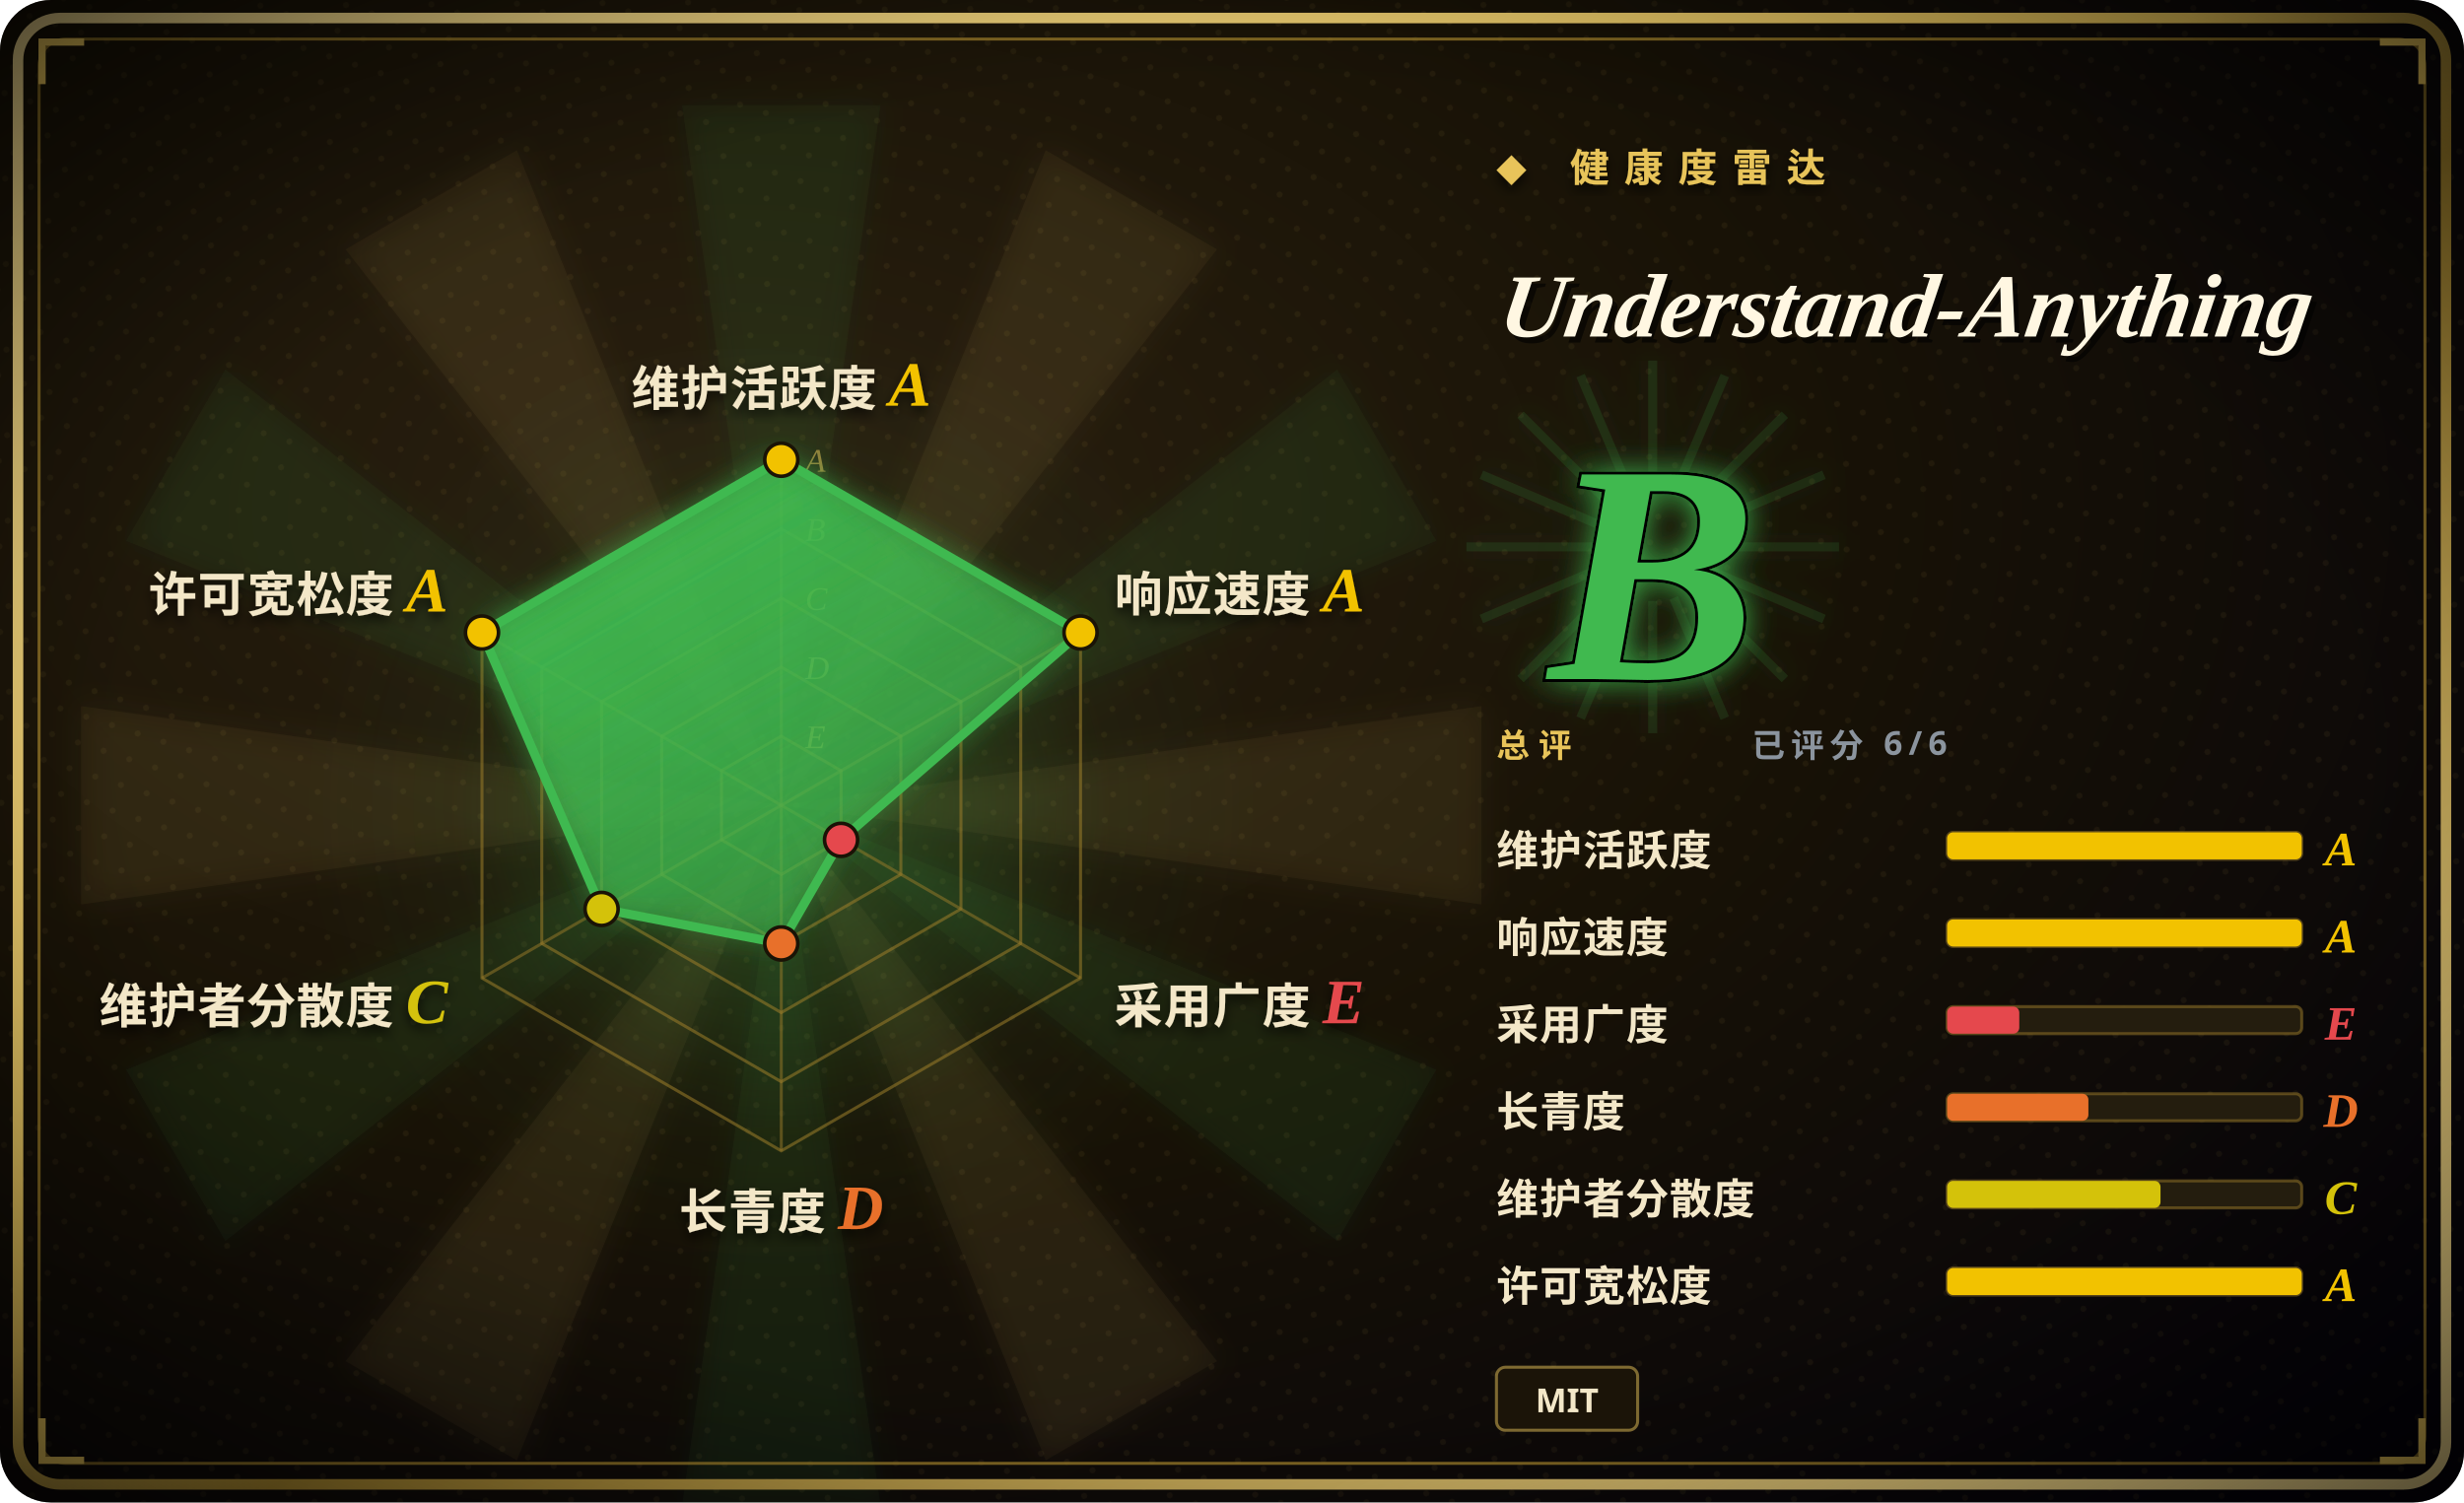
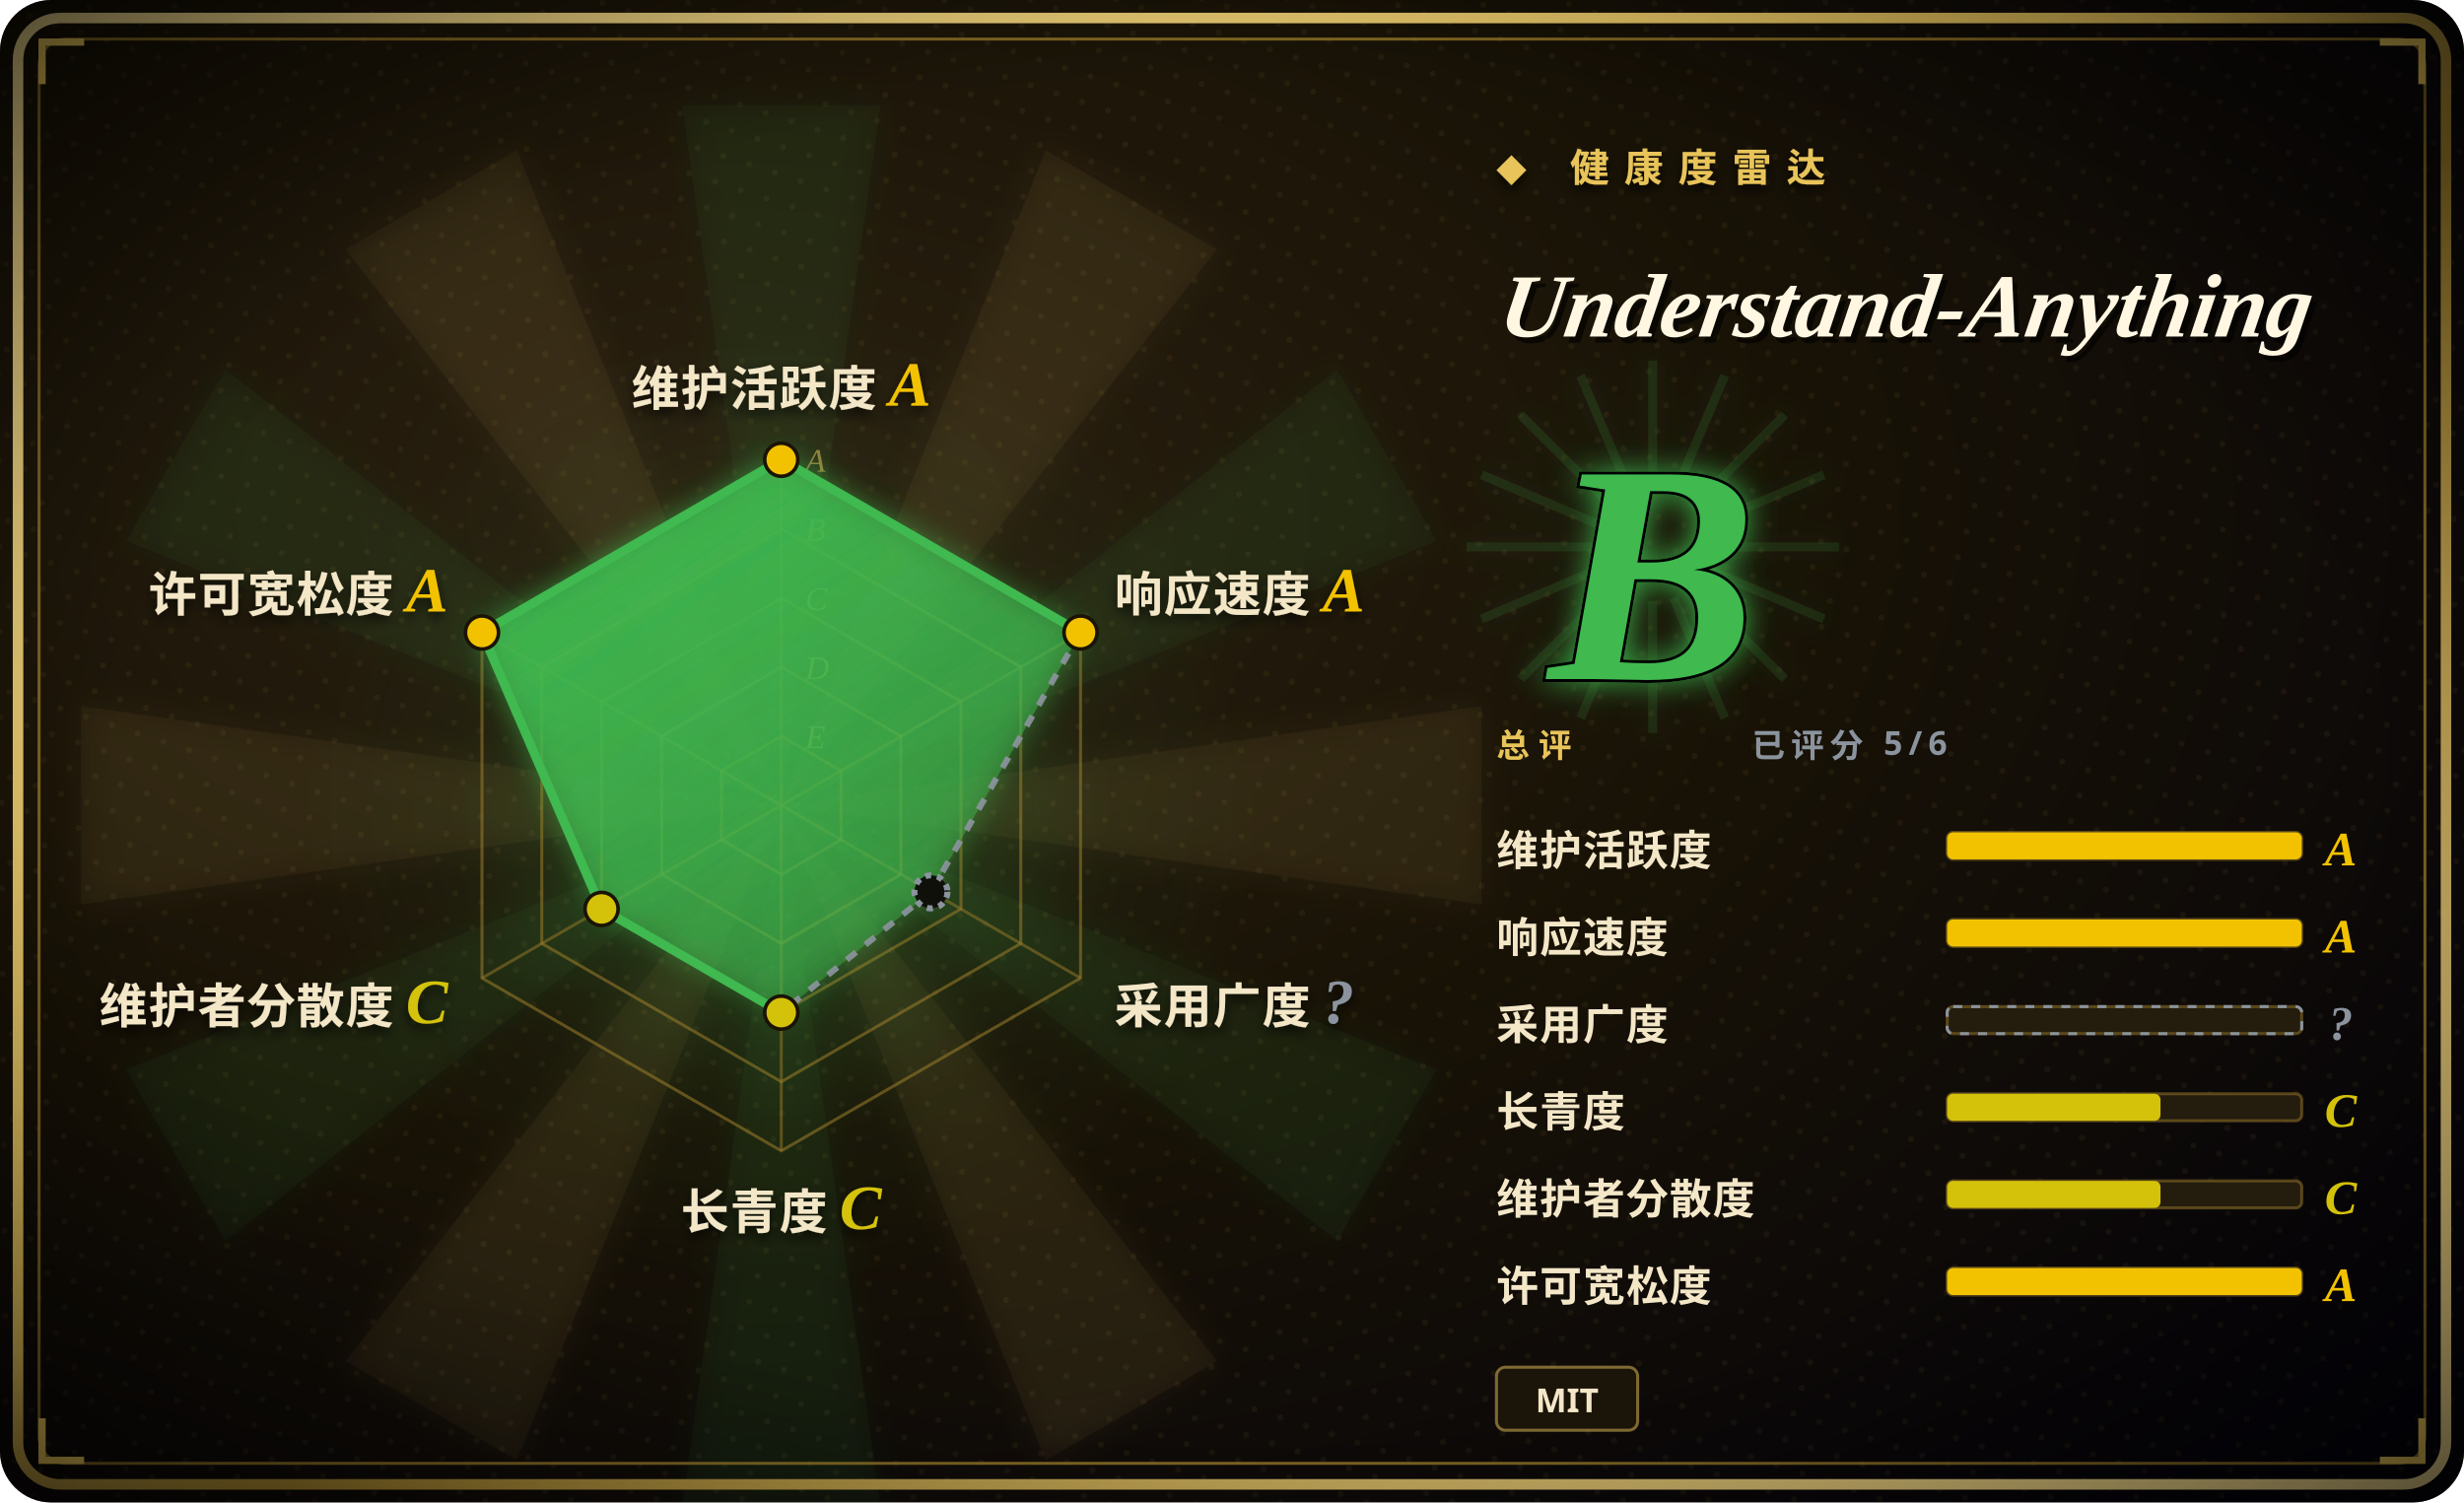
<svg xmlns="http://www.w3.org/2000/svg" width="820" height="500" viewBox="0 0 820 500">
  <defs>
    <radialGradient id="bg" cx="30%" cy="34%" r="90%">
      <stop offset="0%" stop-color="#2a2010" />
      <stop offset="48%" stop-color="#181206" />
      <stop offset="100%" stop-color="#05030a" />
    </radialGradient>
    <radialGradient id="vig" cx="50%" cy="50%" r="72%">
      <stop offset="62%" stop-color="#000000" stop-opacity="0" />
      <stop offset="100%" stop-color="#000000" stop-opacity="0.72" />
    </radialGradient>
    <linearGradient id="frame" x1="0" y1="0" x2="1" y2="1">
      <stop offset="0%" stop-color="#f6dd92" />
      <stop offset="45%" stop-color="#E8C45A" />
      <stop offset="55%" stop-color="#9c7d2a" />
      <stop offset="100%" stop-color="#f6dd92" />
    </linearGradient>
    <linearGradient id="poly" x1="0" y1="0" x2="0.7" y2="1">
      <stop offset="0%" stop-color="#3FB950" stop-opacity="0.92" />
      <stop offset="100%" stop-color="#3FB950" stop-opacity="0.34" />
    </linearGradient>
    <radialGradient id="halo" cx="50%" cy="50%" r="50%">
      <stop offset="0%" stop-color="#3FB950" stop-opacity="0.34" />
      <stop offset="68%" stop-color="#3FB950" stop-opacity="0.04" />
      <stop offset="100%" stop-color="#3FB950" stop-opacity="0" />
    </radialGradient>
    <filter id="glow" x="-60%" y="-60%" width="220%" height="220%">
      <feGaussianBlur stdDeviation="5" result="b" />
      <feMerge>
        <feMergeNode in="b" />
        <feMergeNode in="SourceGraphic" />
      </feMerge>
    </filter>
    <filter id="soft" x="-30%" y="-30%" width="160%" height="160%">
      <feDropShadow dx="0" dy="2" stdDeviation="2" flood-color="#000" flood-opacity="0.7" />
    </filter>
    <pattern id="halftone" width="9" height="9" patternUnits="userSpaceOnUse" patternTransform="rotate(18)">
      <circle cx="2" cy="2" r="1" fill="#E8C45A" fill-opacity="0.06" />
    </pattern>
  </defs>
  <rect width="820" height="500" rx="17" fill="url(#bg)" />
  <rect width="820" height="500" rx="17" fill="url(#halftone)" />
  <g opacity="0.5" filter="url(#glow)">
    <path d="M260,268 L493,235 L493,301 Z" fill="#E8C45A" fill-opacity="0.10" />
    <path d="M260,268 L478,356 L445,413 Z" fill="#3FB950" fill-opacity="0.10" />
    <path d="M260,268 L405,453 L348,486 Z" fill="#E8C45A" fill-opacity="0.10" />
    <path d="M260,268 L293,501 L227,501 Z" fill="#3FB950" fill-opacity="0.10" />
    <path d="M260,268 L172,486 L115,453 Z" fill="#E8C45A" fill-opacity="0.10" />
    <path d="M260,268 L75,413 L42,356 Z" fill="#3FB950" fill-opacity="0.10" />
    <path d="M260,268 L27,301 L27,235 Z" fill="#E8C45A" fill-opacity="0.10" />
    <path d="M260,268 L42,180 L75,123 Z" fill="#3FB950" fill-opacity="0.10" />
    <path d="M260,268 L115,83 L172,50 Z" fill="#E8C45A" fill-opacity="0.10" />
    <path d="M260,268 L227,35 L293,35 Z" fill="#3FB950" fill-opacity="0.10" />
    <path d="M260,268 L348,50 L405,83 Z" fill="#E8C45A" fill-opacity="0.10" />
    <path d="M260,268 L445,123 L478,180 Z" fill="#3FB950" fill-opacity="0.10" />
  </g>
  <circle cx="260" cy="268" r="161" fill="url(#halo)" />
  <rect x="6" y="6" width="808" height="488" rx="14" fill="none" stroke="url(#frame)" stroke-width="3.5" />
  <rect x="13" y="13" width="794" height="474" rx="9" fill="none" stroke="#9c7d2a" stroke-width="1" stroke-opacity="0.8" />
  <path d="M14,28 L14,14 L28,14" fill="none" stroke="#E8C45A" stroke-width="2.4" />
  <path d="M806,28 L806,14 L792,14" fill="none" stroke="#E8C45A" stroke-width="2.4" />
  <path d="M14,472 L14,486 L28,486" fill="none" stroke="#E8C45A" stroke-width="2.4" />
  <path d="M806,472 L806,486 L792,486" fill="none" stroke="#E8C45A" stroke-width="2.4" />
  <rect width="820" height="500" rx="17" fill="url(#vig)" />
  <polygon points="260.0,153.0 359.6,210.5 359.6,325.5 260.0,383.0 160.4,325.5 160.4,210.5" fill="none" stroke="#9c7d2a" stroke-opacity="0.55" stroke-width="1" />
  <polygon points="260.0,176.0 339.7,222.0 339.7,314.0 260.0,360.0 180.3,314.0 180.3,222.0" fill="none" stroke="#9c7d2a" stroke-opacity="0.55" stroke-width="1" />
  <polygon points="260.0,199.0 319.8,233.5 319.8,302.5 260.0,337.0 200.2,302.5 200.2,233.5" fill="none" stroke="#9c7d2a" stroke-opacity="0.55" stroke-width="1" />
  <polygon points="260.0,222.0 299.8,245.0 299.8,291.0 260.0,314.0 220.2,291.0 220.2,245.0" fill="none" stroke="#9c7d2a" stroke-opacity="0.55" stroke-width="1" />
  <polygon points="260.0,245.0 279.9,256.5 279.9,279.5 260.0,291.0 240.1,279.5 240.1,256.5" fill="none" stroke="#9c7d2a" stroke-opacity="0.55" stroke-width="1" />
  <line x1="260" y1="268" x2="260.0" y2="153.0" stroke="#9c7d2a" stroke-opacity="0.5" stroke-width="1" />
  <line x1="260" y1="268" x2="359.6" y2="210.5" stroke="#9c7d2a" stroke-opacity="0.5" stroke-width="1" />
  <line x1="260" y1="268" x2="359.6" y2="325.5" stroke="#9c7d2a" stroke-opacity="0.5" stroke-width="1" />
  <line x1="260" y1="268" x2="260.0" y2="383.0" stroke="#9c7d2a" stroke-opacity="0.5" stroke-width="1" />
  <line x1="260" y1="268" x2="160.4" y2="325.5" stroke="#9c7d2a" stroke-opacity="0.5" stroke-width="1" />
  <line x1="260" y1="268" x2="160.4" y2="210.5" stroke="#9c7d2a" stroke-opacity="0.5" stroke-width="1" />
  <text x="268" y="157.0" font-size="11" font-style="italic" fill="#E8C45A" fill-opacity="0.55" font-family="'Georgia','Times New Roman',serif">A</text>
  <text x="268" y="180.0" font-size="11" font-style="italic" fill="#E8C45A" fill-opacity="0.55" font-family="'Georgia','Times New Roman',serif">B</text>
  <text x="268" y="203.0" font-size="11" font-style="italic" fill="#E8C45A" fill-opacity="0.55" font-family="'Georgia','Times New Roman',serif">C</text>
  <text x="268" y="226.0" font-size="11" font-style="italic" fill="#E8C45A" fill-opacity="0.55" font-family="'Georgia','Times New Roman',serif">D</text>
  <text x="268" y="249.0" font-size="11" font-style="italic" fill="#E8C45A" fill-opacity="0.55" font-family="'Georgia','Times New Roman',serif">E</text>
-   <polygon points="260.0,153.0 359.6,210.5 279.9,279.5 260.0,314.0 200.2,302.5 160.4,210.5" fill="url(#poly)" filter="url(#glow)" />
+   <polygon points="260.0,153.0 359.6,210.5 309.8,296.8 260.0,337.0 200.2,302.5 160.4,210.5" fill="url(#poly)" filter="url(#glow)" />
  <line x1="260.0" y1="153.0" x2="359.6" y2="210.5" stroke="#3FB950" stroke-width="3" />
-   <line x1="359.6" y1="210.5" x2="279.9" y2="279.5" stroke="#3FB950" stroke-width="3" />
-   <line x1="279.9" y1="279.5" x2="260.0" y2="314.0" stroke="#3FB950" stroke-width="3" />
-   <line x1="260.0" y1="314.0" x2="200.2" y2="302.5" stroke="#3FB950" stroke-width="3" />
+   <line x1="359.6" y1="210.5" x2="309.8" y2="296.8" stroke="#8B949E" stroke-width="2" stroke-dasharray="4 4" stroke-opacity="0.92" />
+   <line x1="309.8" y1="296.8" x2="260.0" y2="337.0" stroke="#8B949E" stroke-width="2" stroke-dasharray="4 4" stroke-opacity="0.92" />
+   <line x1="260.0" y1="337.0" x2="200.2" y2="302.5" stroke="#3FB950" stroke-width="3" />
  <line x1="200.2" y1="302.5" x2="160.4" y2="210.5" stroke="#3FB950" stroke-width="3" />
  <line x1="160.4" y1="210.5" x2="260.0" y2="153.0" stroke="#3FB950" stroke-width="3" />
  <circle cx="260.0" cy="153.0" r="5.5" fill="#F2C200" stroke="#1a1306" stroke-width="1.2" />
  <circle cx="359.6" cy="210.5" r="5.5" fill="#F2C200" stroke="#1a1306" stroke-width="1.2" />
-   <circle cx="279.9" cy="279.5" r="5.5" fill="#E5484D" stroke="#1a1306" stroke-width="1.2" />
-   <circle cx="260.0" cy="314.0" r="5.5" fill="#E8702A" stroke="#1a1306" stroke-width="1.2" />
+   <circle cx="309.8" cy="296.8" r="5.5" fill="#10100b" stroke="#8B949E" stroke-width="2" stroke-dasharray="2 2" />
+   <circle cx="260.0" cy="337.0" r="5.5" fill="#D4C20A" stroke="#1a1306" stroke-width="1.2" />
  <circle cx="200.2" cy="302.5" r="5.5" fill="#D4C20A" stroke="#1a1306" stroke-width="1.2" />
  <circle cx="160.4" cy="210.5" r="5.5" fill="#F2C200" stroke="#1a1306" stroke-width="1.2" />
  <text x="260.0" y="135.0" font-size="16" font-weight="900" fill="#f3e7c8" text-anchor="middle" font-family="'PingFang SC','Hiragino Sans GB','Heiti SC','Microsoft YaHei',sans-serif" letter-spacing="0.4" filter="url(#soft)">维护活跃度 <tspan fill="#F2C200" font-family="'Georgia','Times New Roman',serif" font-style="italic" font-size="21">A</tspan>
  </text>
  <text x="370.9" y="203.5" font-size="16" font-weight="900" fill="#f3e7c8" text-anchor="start" font-family="'PingFang SC','Hiragino Sans GB','Heiti SC','Microsoft YaHei',sans-serif" letter-spacing="0.4" filter="url(#soft)">响应速度 <tspan fill="#F2C200" font-family="'Georgia','Times New Roman',serif" font-style="italic" font-size="21">A</tspan>
  </text>
-   <text x="370.9" y="340.5" font-size="16" font-weight="900" fill="#f3e7c8" text-anchor="start" font-family="'PingFang SC','Hiragino Sans GB','Heiti SC','Microsoft YaHei',sans-serif" letter-spacing="0.4" filter="url(#soft)">采用广度 <tspan fill="#E5484D" font-family="'Georgia','Times New Roman',serif" font-style="italic" font-size="21">E</tspan>
+   <text x="370.9" y="340.5" font-size="16" font-weight="900" fill="#f3e7c8" text-anchor="start" font-family="'PingFang SC','Hiragino Sans GB','Heiti SC','Microsoft YaHei',sans-serif" letter-spacing="0.4" filter="url(#soft)">采用广度 <tspan fill="#8B949E" font-family="'Georgia','Times New Roman',serif" font-style="italic" font-size="21">?</tspan>
  </text>
-   <text x="260.0" y="409.0" font-size="16" font-weight="900" fill="#f3e7c8" text-anchor="middle" font-family="'PingFang SC','Hiragino Sans GB','Heiti SC','Microsoft YaHei',sans-serif" letter-spacing="0.4" filter="url(#soft)">长青度 <tspan fill="#E8702A" font-family="'Georgia','Times New Roman',serif" font-style="italic" font-size="21">D</tspan>
+   <text x="260.0" y="409.0" font-size="16" font-weight="900" fill="#f3e7c8" text-anchor="middle" font-family="'PingFang SC','Hiragino Sans GB','Heiti SC','Microsoft YaHei',sans-serif" letter-spacing="0.4" filter="url(#soft)">长青度 <tspan fill="#D4C20A" font-family="'Georgia','Times New Roman',serif" font-style="italic" font-size="21">C</tspan>
  </text>
  <text x="149.1" y="340.5" font-size="16" font-weight="900" fill="#f3e7c8" text-anchor="end" font-family="'PingFang SC','Hiragino Sans GB','Heiti SC','Microsoft YaHei',sans-serif" letter-spacing="0.4" filter="url(#soft)">维护者分散度 <tspan fill="#D4C20A" font-family="'Georgia','Times New Roman',serif" font-style="italic" font-size="21">C</tspan>
  </text>
  <text x="149.1" y="203.5" font-size="16" font-weight="900" fill="#f3e7c8" text-anchor="end" font-family="'PingFang SC','Hiragino Sans GB','Heiti SC','Microsoft YaHei',sans-serif" letter-spacing="0.4" filter="url(#soft)">许可宽松度 <tspan fill="#F2C200" font-family="'Georgia','Times New Roman',serif" font-style="italic" font-size="21">A</tspan>
  </text>
  <text x="498" y="60" font-size="13" letter-spacing="5" fill="#E8C45A" font-weight="900" font-family="'PingFang SC','Hiragino Sans GB','Heiti SC','Microsoft YaHei',sans-serif" filter="url(#soft)">◆ 健康度雷达</text>
  <g transform="translate(498,112) skewX(-9)">
    <text x="2" y="2" font-size="30" font-weight="900" font-style="italic" fill="#000" fill-opacity="0.6" font-family="'Georgia','Times New Roman',serif">Understand-Anything</text>
    <text x="0" y="0" font-size="30" font-weight="900" font-style="italic" fill="#fff7e2" font-family="'Georgia','Times New Roman',serif">Understand-Anything</text>
  </g>
  <line x1="498" y1="124" x2="648" y2="124" stroke="url(#frame)" stroke-width="2" />
  <g opacity="0.85" filter="url(#glow)">
    <line x1="568" y1="182" x2="612" y2="182" stroke="#3FB950" stroke-opacity="0.16" stroke-width="3" />
    <line x1="567" y1="189" x2="607" y2="206" stroke="#3FB950" stroke-opacity="0.16" stroke-width="3" />
    <line x1="563" y1="195" x2="594" y2="226" stroke="#3FB950" stroke-opacity="0.16" stroke-width="3" />
    <line x1="557" y1="199" x2="574" y2="239" stroke="#3FB950" stroke-opacity="0.16" stroke-width="3" />
    <line x1="550" y1="200" x2="550" y2="244" stroke="#3FB950" stroke-opacity="0.16" stroke-width="3" />
    <line x1="543" y1="199" x2="526" y2="239" stroke="#3FB950" stroke-opacity="0.16" stroke-width="3" />
    <line x1="537" y1="195" x2="506" y2="226" stroke="#3FB950" stroke-opacity="0.16" stroke-width="3" />
    <line x1="533" y1="189" x2="493" y2="206" stroke="#3FB950" stroke-opacity="0.16" stroke-width="3" />
    <line x1="532" y1="182" x2="488" y2="182" stroke="#3FB950" stroke-opacity="0.16" stroke-width="3" />
    <line x1="533" y1="175" x2="493" y2="158" stroke="#3FB950" stroke-opacity="0.16" stroke-width="3" />
    <line x1="537" y1="169" x2="506" y2="138" stroke="#3FB950" stroke-opacity="0.16" stroke-width="3" />
    <line x1="543" y1="165" x2="526" y2="125" stroke="#3FB950" stroke-opacity="0.16" stroke-width="3" />
    <line x1="550" y1="164" x2="550" y2="120" stroke="#3FB950" stroke-opacity="0.16" stroke-width="3" />
    <line x1="557" y1="165" x2="574" y2="125" stroke="#3FB950" stroke-opacity="0.16" stroke-width="3" />
    <line x1="563" y1="169" x2="594" y2="138" stroke="#3FB950" stroke-opacity="0.16" stroke-width="3" />
    <line x1="567" y1="175" x2="607" y2="158" stroke="#3FB950" stroke-opacity="0.16" stroke-width="3" />
  </g>
  <text x="550" y="226" font-size="104" font-weight="900" font-style="italic" text-anchor="middle" fill="#3FB950" stroke="#000" stroke-width="2" paint-order="stroke" font-family="'Georgia','Times New Roman',serif" filter="url(#glow)">B</text>
  <text x="498" y="252" font-size="11" letter-spacing="3" fill="#E8C45A" font-family="'PingFang SC','Hiragino Sans GB','Heiti SC','Microsoft YaHei',sans-serif" font-weight="900">总评</text>
-   <text x="648" y="252" font-size="11" letter-spacing="2" fill="#8B949E" font-family="'PingFang SC','Hiragino Sans GB','Heiti SC','Microsoft YaHei',sans-serif" font-weight="900" text-anchor="end">已评分 6/6</text>
+   <text x="648" y="252" font-size="11" letter-spacing="2" fill="#8B949E" font-family="'PingFang SC','Hiragino Sans GB','Heiti SC','Microsoft YaHei',sans-serif" font-weight="900" text-anchor="end">已评分 5/6</text>
  <text x="498" y="288" font-size="14" font-weight="900" fill="#f3e7c8" font-family="'PingFang SC','Hiragino Sans GB','Heiti SC','Microsoft YaHei',sans-serif" letter-spacing="0.4">维护活跃度</text>
  <rect x="648" y="277" width="118" height="9" rx="2" fill="#241d0e" stroke="#9c7d2a" stroke-opacity="0.5" />
  <rect x="648" y="277" width="118" height="9" rx="2" fill="#F2C200" />
  <text x="779" y="288" font-size="16" font-weight="900" font-style="italic" fill="#F2C200" font-family="'Georgia','Times New Roman',serif" text-anchor="middle">A</text>
  <text x="498" y="317" font-size="14" font-weight="900" fill="#f3e7c8" font-family="'PingFang SC','Hiragino Sans GB','Heiti SC','Microsoft YaHei',sans-serif" letter-spacing="0.4">响应速度</text>
  <rect x="648" y="306" width="118" height="9" rx="2" fill="#241d0e" stroke="#9c7d2a" stroke-opacity="0.5" />
  <rect x="648" y="306" width="118" height="9" rx="2" fill="#F2C200" />
  <text x="779" y="317" font-size="16" font-weight="900" font-style="italic" fill="#F2C200" font-family="'Georgia','Times New Roman',serif" text-anchor="middle">A</text>
  <text x="498" y="346" font-size="14" font-weight="900" fill="#f3e7c8" font-family="'PingFang SC','Hiragino Sans GB','Heiti SC','Microsoft YaHei',sans-serif" letter-spacing="0.4">采用广度</text>
  <rect x="648" y="335" width="118" height="9" rx="2" fill="#241d0e" stroke="#9c7d2a" stroke-opacity="0.5" />
-   <rect x="648" y="335" width="24" height="9" rx="2" fill="#E5484D" />
-   <text x="779" y="346" font-size="16" font-weight="900" font-style="italic" fill="#E5484D" font-family="'Georgia','Times New Roman',serif" text-anchor="middle">E</text>
+   <rect x="648" y="335" width="118" height="9" rx="2" fill="none" stroke="#8B949E" stroke-dasharray="3 3" />
+   <text x="779" y="346" font-size="16" font-weight="900" font-style="italic" fill="#8B949E" font-family="'Georgia','Times New Roman',serif" text-anchor="middle">?</text>
  <text x="498" y="375" font-size="14" font-weight="900" fill="#f3e7c8" font-family="'PingFang SC','Hiragino Sans GB','Heiti SC','Microsoft YaHei',sans-serif" letter-spacing="0.4">长青度</text>
  <rect x="648" y="364" width="118" height="9" rx="2" fill="#241d0e" stroke="#9c7d2a" stroke-opacity="0.5" />
-   <rect x="648" y="364" width="47" height="9" rx="2" fill="#E8702A" />
-   <text x="779" y="375" font-size="16" font-weight="900" font-style="italic" fill="#E8702A" font-family="'Georgia','Times New Roman',serif" text-anchor="middle">D</text>
+   <rect x="648" y="364" width="71" height="9" rx="2" fill="#D4C20A" />
+   <text x="779" y="375" font-size="16" font-weight="900" font-style="italic" fill="#D4C20A" font-family="'Georgia','Times New Roman',serif" text-anchor="middle">C</text>
  <text x="498" y="404" font-size="14" font-weight="900" fill="#f3e7c8" font-family="'PingFang SC','Hiragino Sans GB','Heiti SC','Microsoft YaHei',sans-serif" letter-spacing="0.4">维护者分散度</text>
  <rect x="648" y="393" width="118" height="9" rx="2" fill="#241d0e" stroke="#9c7d2a" stroke-opacity="0.5" />
  <rect x="648" y="393" width="71" height="9" rx="2" fill="#D4C20A" />
  <text x="779" y="404" font-size="16" font-weight="900" font-style="italic" fill="#D4C20A" font-family="'Georgia','Times New Roman',serif" text-anchor="middle">C</text>
  <text x="498" y="433" font-size="14" font-weight="900" fill="#f3e7c8" font-family="'PingFang SC','Hiragino Sans GB','Heiti SC','Microsoft YaHei',sans-serif" letter-spacing="0.4">许可宽松度</text>
  <rect x="648" y="422" width="118" height="9" rx="2" fill="#241d0e" stroke="#9c7d2a" stroke-opacity="0.5" />
  <rect x="648" y="422" width="118" height="9" rx="2" fill="#F2C200" />
  <text x="779" y="433" font-size="16" font-weight="900" font-style="italic" fill="#F2C200" font-family="'Georgia','Times New Roman',serif" text-anchor="middle">A</text>
  <rect x="498" y="455" width="47" height="21" rx="3" fill="#1b1408" stroke="#E8C45A" stroke-opacity="0.5" />
  <text x="521.5" y="470" font-size="11" font-weight="700" fill="#f3e7c8" text-anchor="middle" font-family="'PingFang SC','Hiragino Sans GB','Heiti SC','Microsoft YaHei',sans-serif">MIT</text>
</svg>
